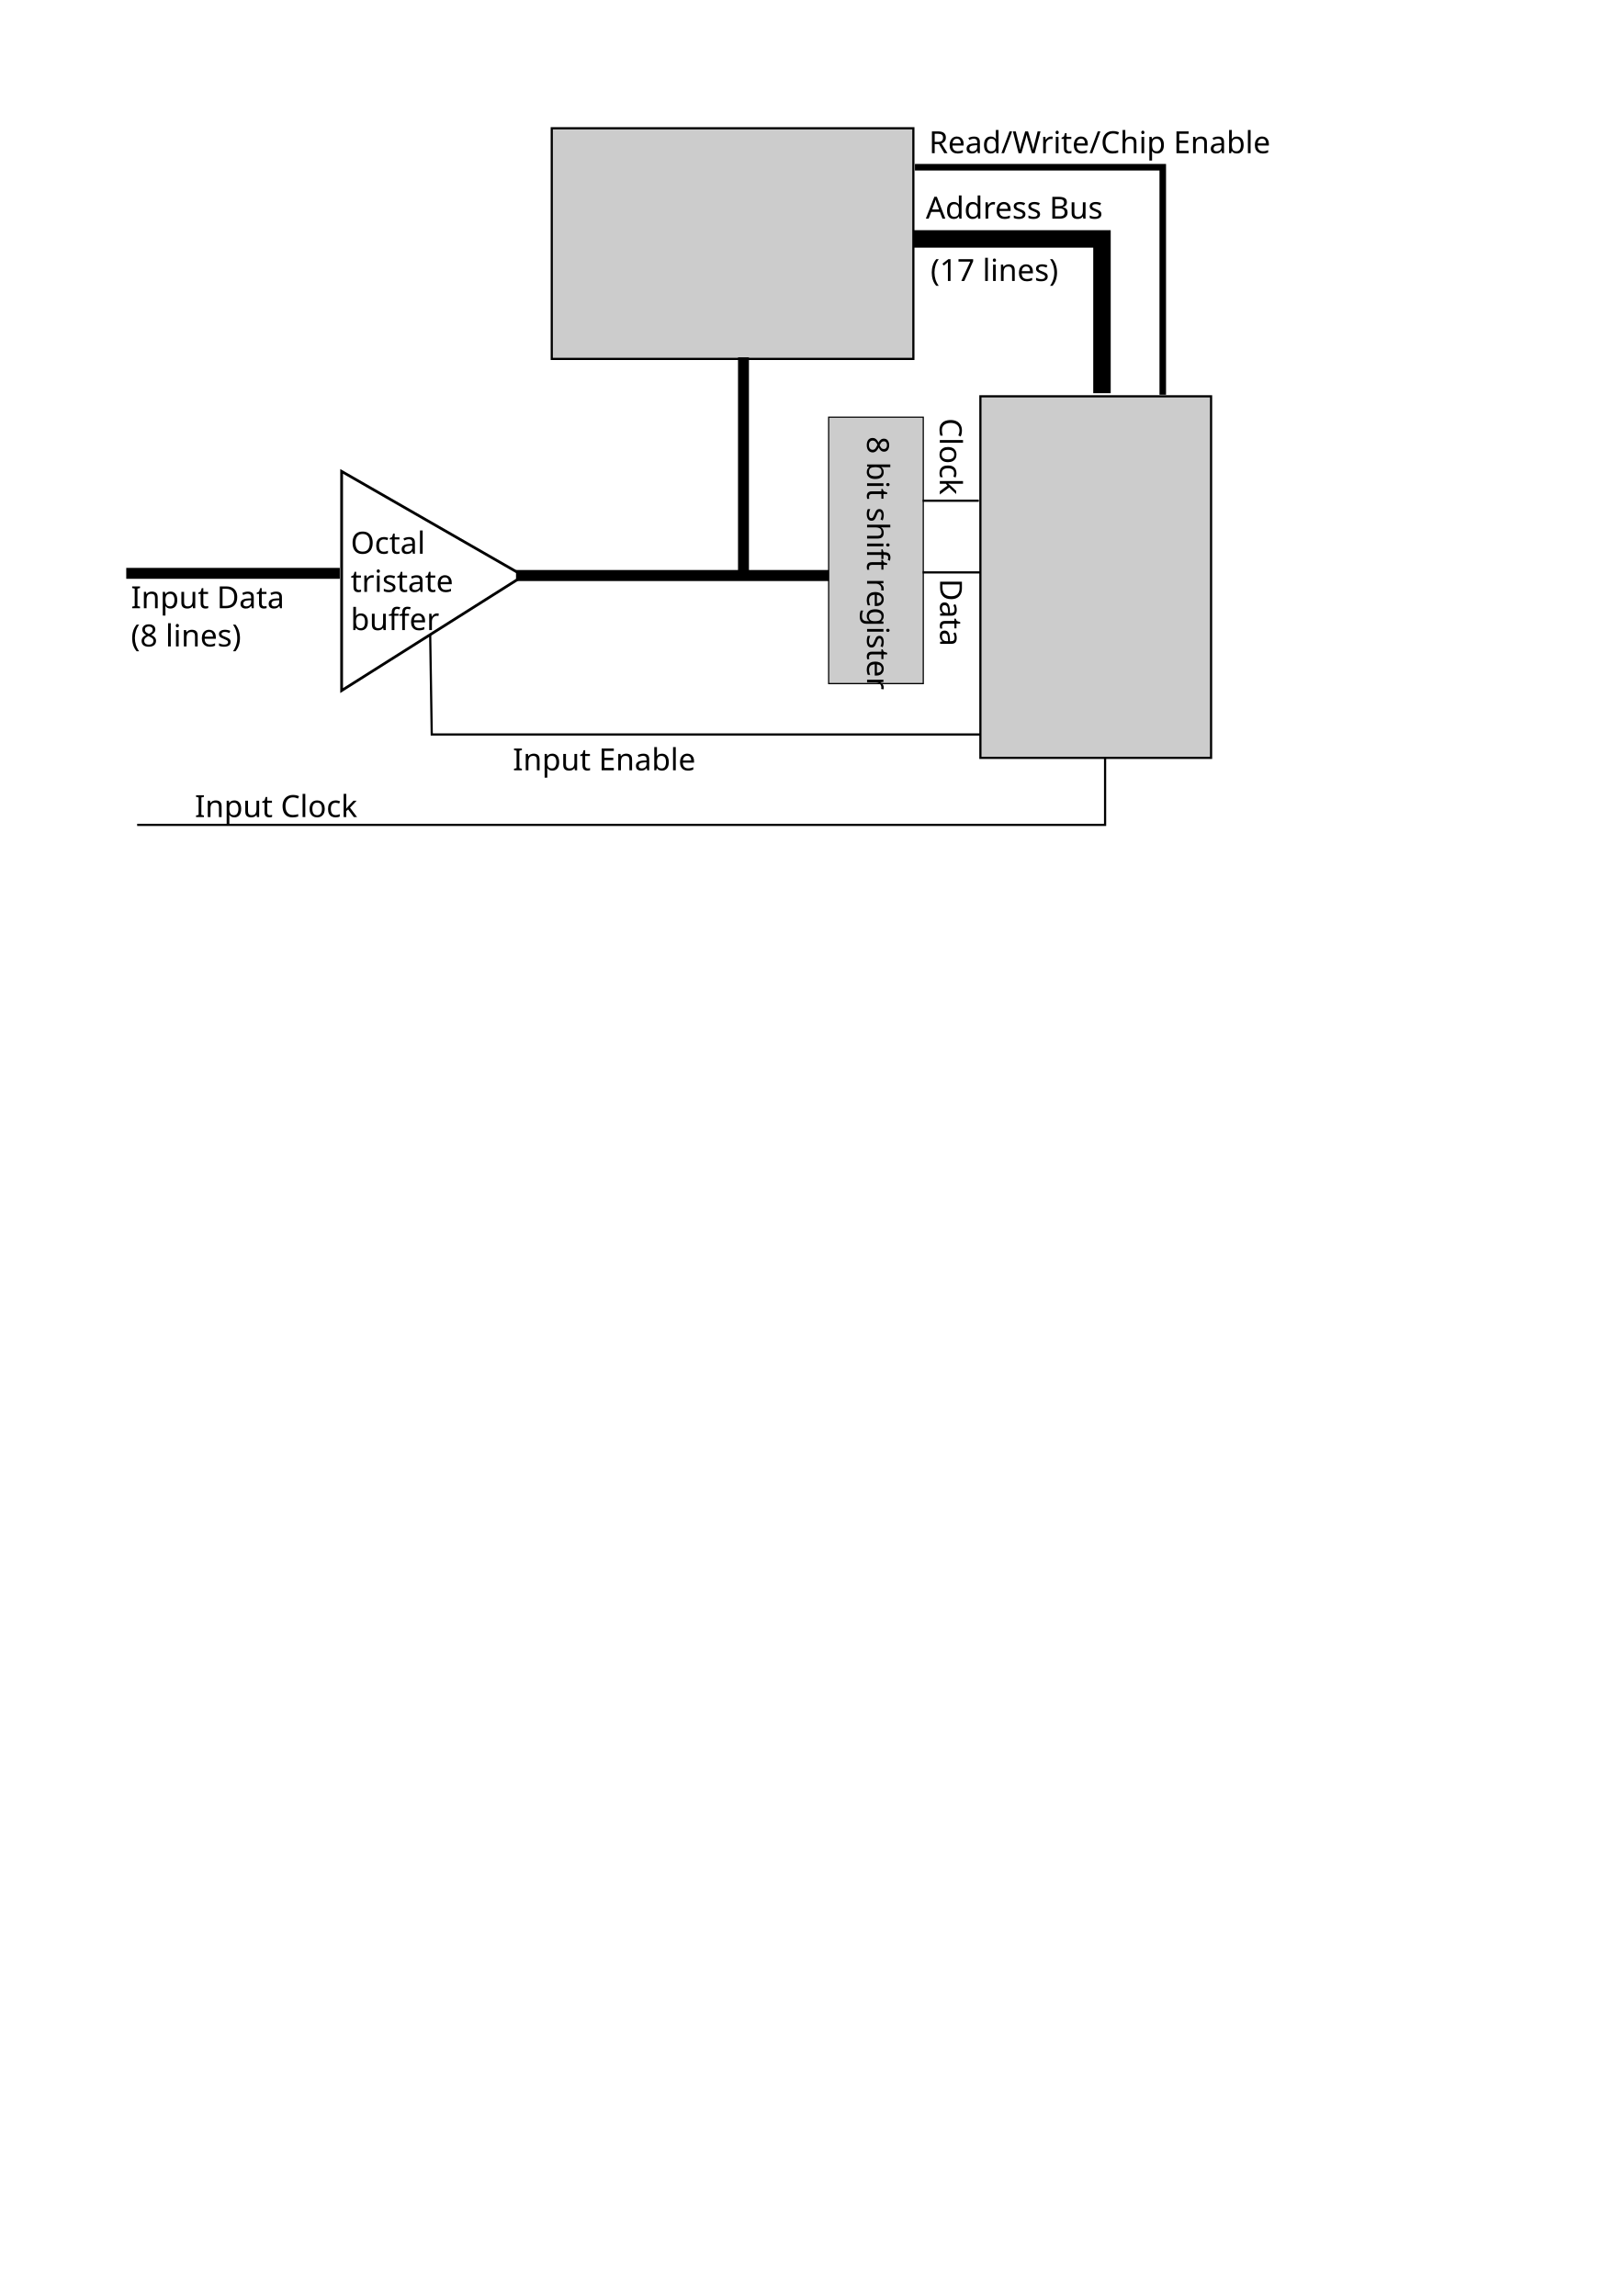
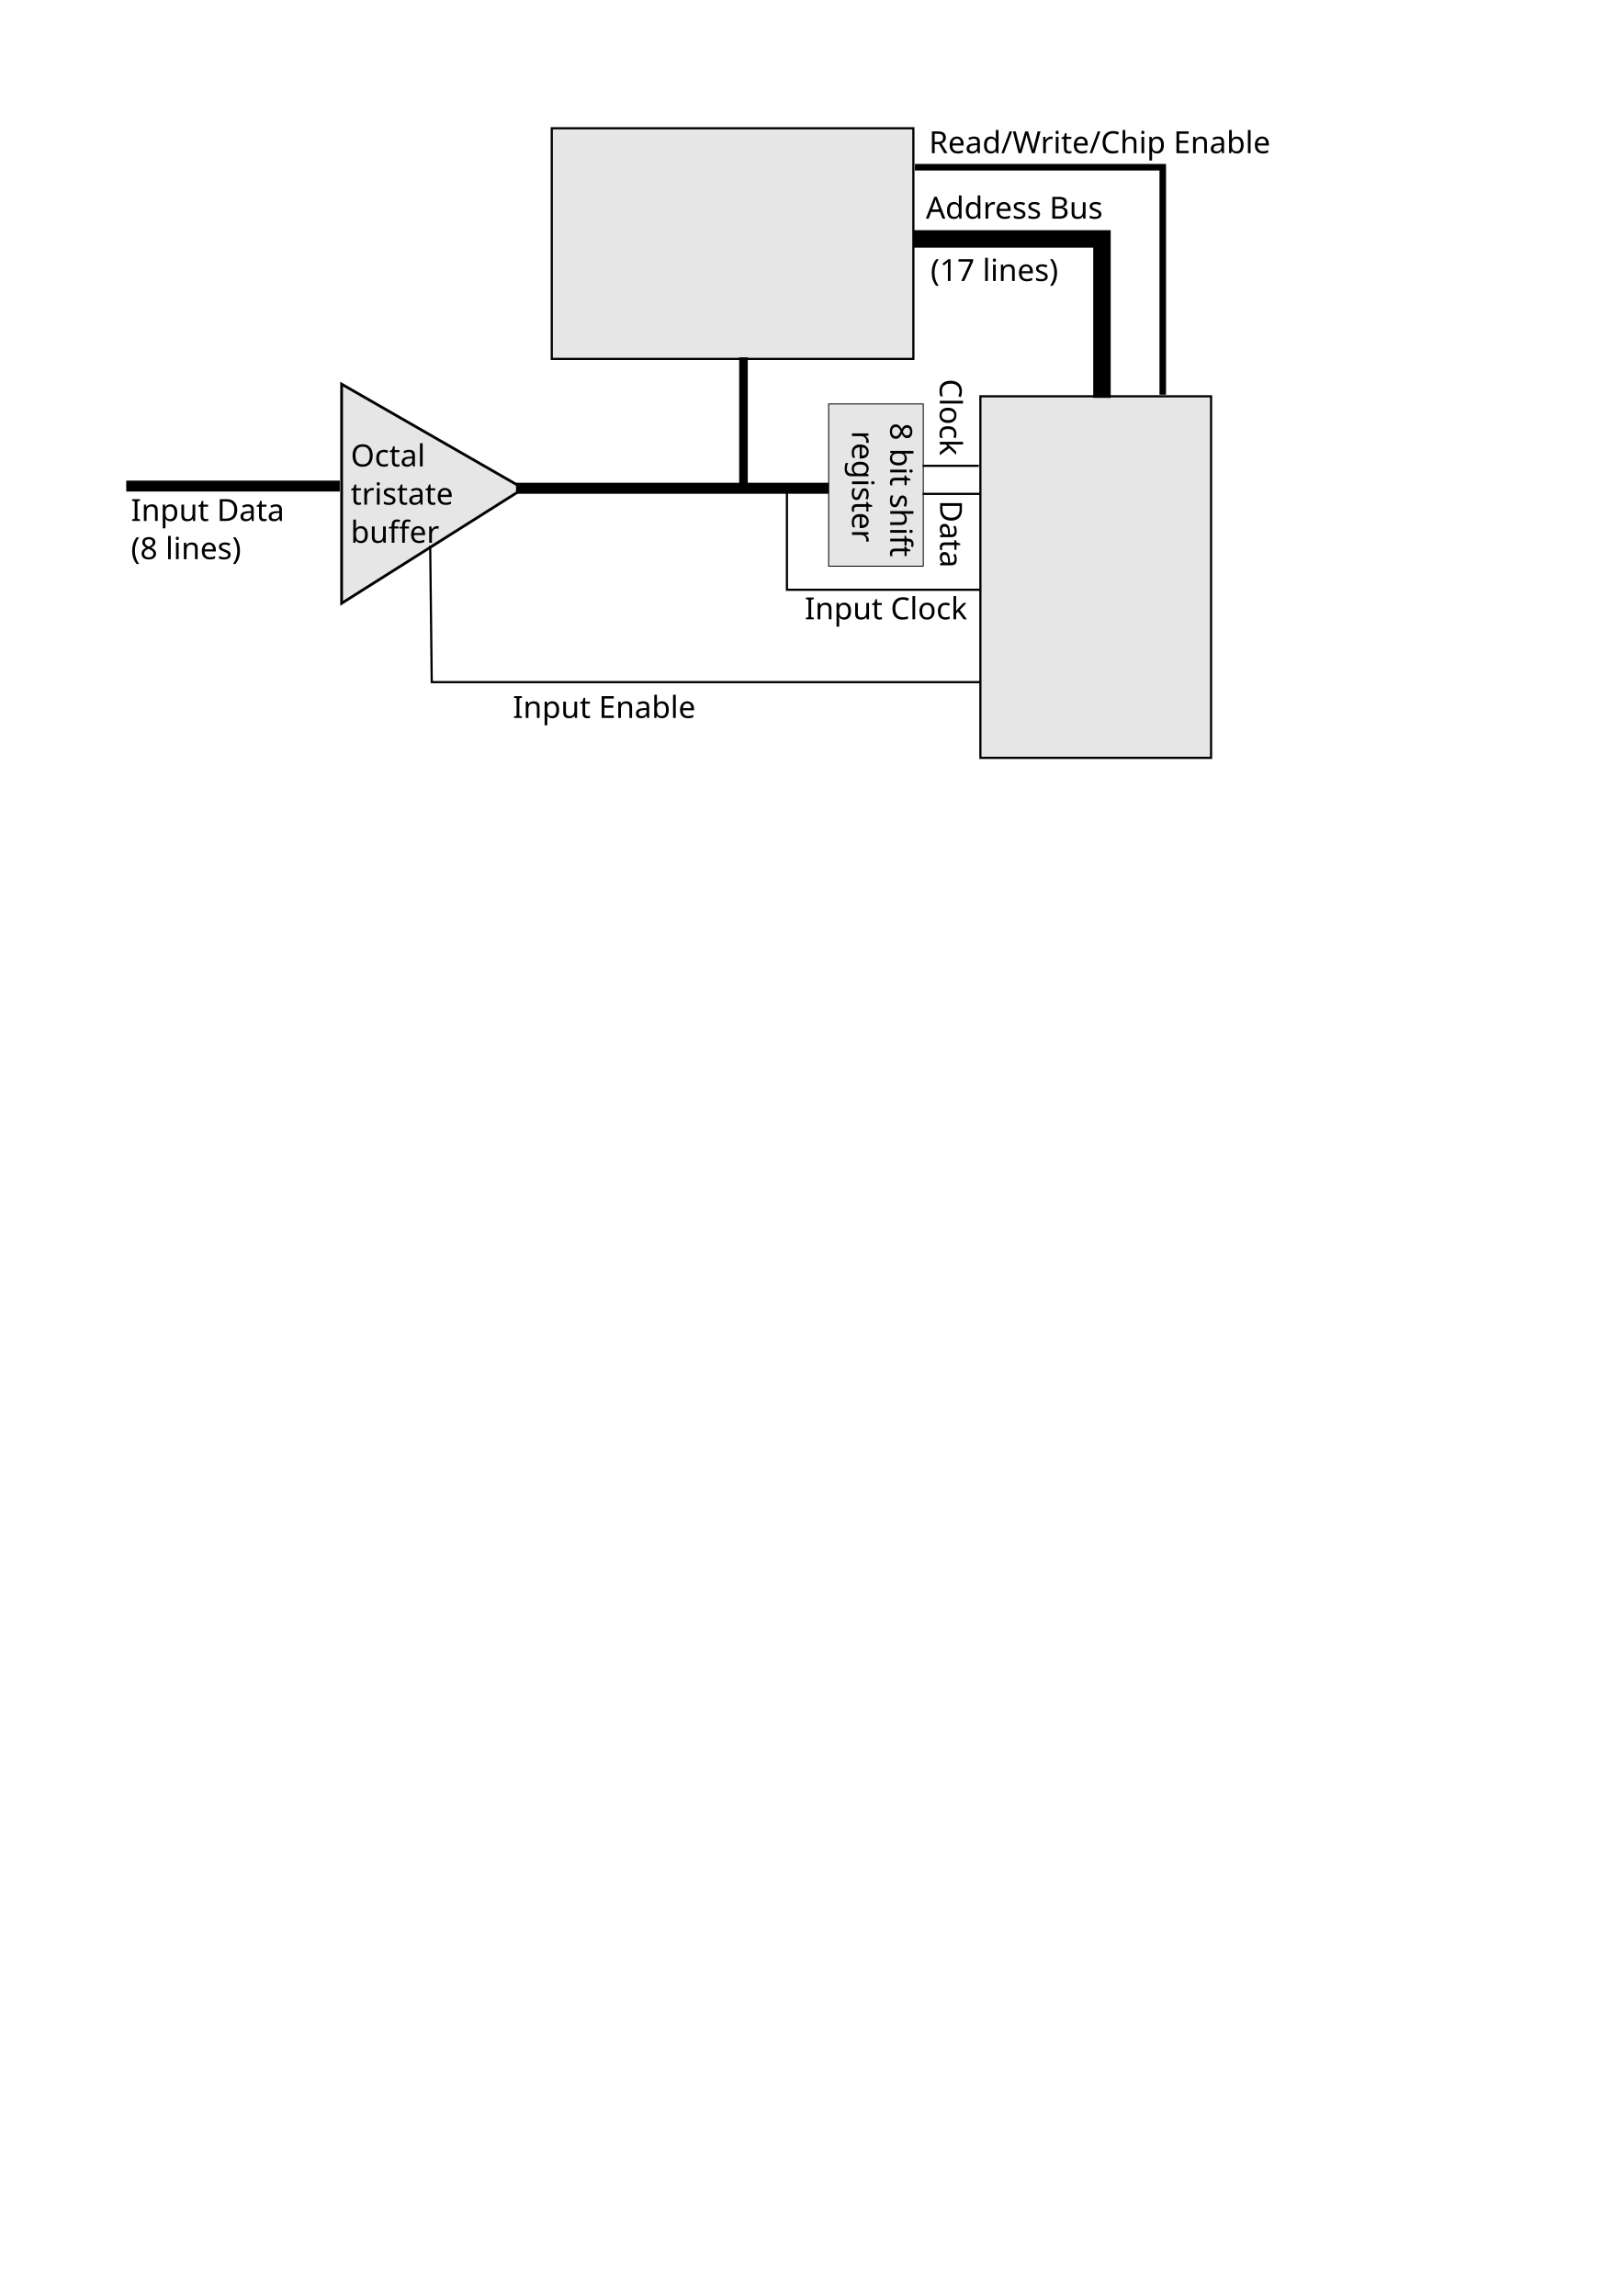
<svg xmlns="http://www.w3.org/2000/svg" width="744.094" height="1052.362" id="svg2" version="1.1">
  <defs id="defs4" />
  <g id="layer1">
-     <rect style="fill:#cccccc;fill-rule:evenodd;stroke:#000000;stroke-width:1px;stroke-linecap:butt;stroke-linejoin:miter;stroke-opacity:1" id="rect2985" width="105.714" height="165.714" x="449.286" y="181.648" />
+     <rect style="fill:#e6e6e6;fill-rule:evenodd;stroke:#000000;stroke-width:1px;stroke-linecap:butt;stroke-linejoin:miter;stroke-opacity:1" id="rect2985" width="105.714" height="165.714" x="449.286" y="181.648" />
    <flowRoot xml:space="preserve" id="flowRoot2987" style="font-size:40px;font-style:normal;font-weight:normal;line-height:125%;letter-spacing:0px;word-spacing:0px;fill:#000000;fill-opacity:1;stroke:none;font-family:Sans" transform="matrix(0,1,-1,0,697.3119,-221.5449)">
      <flowRegion id="flowRegion2989">
        <rect id="rect2991" width="169.286" height="32.857" x="402.857" y="180.934" ry="11.429" />
      </flowRegion>
      <flowPara id="flowPara2993" style="font-size:28px">PIC18F4550</flowPara>
    </flowRoot>
-     <rect style="fill:#cccccc;fill-rule:evenodd;stroke:#000000;stroke-width:1px;stroke-linecap:butt;stroke-linejoin:miter;stroke-opacity:1" id="rect2985-1" width="105.714" height="165.714" x="-164.505" y="252.857" transform="matrix(0,-1,1,0,0,0)" />
+     <rect style="fill:#e6e6e6;fill-rule:evenodd;stroke:#000000;stroke-width:1px;stroke-linecap:butt;stroke-linejoin:miter;stroke-opacity:1" id="rect2985-1" width="105.714" height="165.714" x="-164.505" y="252.857" transform="matrix(0,-1,1,0,0,0)" />
    <flowRoot xml:space="preserve" id="flowRoot2987-7" style="font-size:40px;font-style:normal;font-weight:normal;line-height:125%;letter-spacing:0px;word-spacing:0px;fill:#000000;fill-opacity:1;stroke:none;font-family:Sans" transform="translate(-149.3062,-82.83663)">
      <flowRegion id="flowRegion2989-4">
-         <rect id="rect2991-0" width="169.286" height="32.857" x="402.857" y="180.934" ry="11.429" />
+         <rect id="rect2991-0" width="156.429" height="30.714" x="402.857" y="180.934" ry="11.429" />
      </flowRegion>
-       <flowPara id="flowPara2993-9" style="font-size:28px">1Mbit SRAM</flowPara>
+       <flowPara id="flowPara2993-9" style="font-size:28px">1Mb SRAM</flowPara>
    </flowRoot>
-     <path style="fill:none;stroke:#000000;stroke-width:1.256px;stroke-linecap:butt;stroke-linejoin:miter;stroke-opacity:1" d="m 156.557,216.062 83.315,47.837 -83.315,52.621 z" id="path3025" />
+     <path style="fill:#e6e6e6;stroke:#000000;stroke-width:1.256px;stroke-linecap:butt;stroke-linejoin:miter;stroke-opacity:1" d="m 156.557,176.062 83.315,47.837 -83.315,52.621 z" id="path3025" />
    <flowRoot xml:space="preserve" id="flowRoot3027" style="fill:black;stroke:none;stroke-opacity:1;stroke-width:1px;stroke-linejoin:miter;stroke-linecap:butt;fill-opacity:1;font-family:Sans;font-style:normal;font-weight:normal;font-size:16px;line-height:125%;letter-spacing:0px;word-spacing:0px">
      <flowRegion id="flowRegion3029">
        <rect id="rect3031" width="110" height="65.714" x="83.571" y="296.648" style="font-size:16px" />
      </flowRegion>
      <flowPara id="flowPara3033" />
    </flowRoot>
-     <text xml:space="preserve" style="font-size:14px;font-style:normal;font-weight:normal;line-height:125%;letter-spacing:0px;word-spacing:0px;fill:#000000;fill-opacity:1;stroke:none;font-family:Sans" x="160.714" y="253.791" id="text3035">
-       <tspan id="tspan3037" x="160.714" y="253.791">Octal</tspan>
-       <tspan x="160.714" y="271.291" id="tspan3039">tristate</tspan>
-       <tspan x="160.714" y="288.791" id="tspan3041">buffer</tspan>
+     <text xml:space="preserve" style="font-size:14px;font-style:normal;font-weight:normal;line-height:125%;letter-spacing:0px;word-spacing:0px;fill:#000000;fill-opacity:1;stroke:none;font-family:Sans" x="160.714" y="213.791" id="text3035">
+       <tspan id="tspan3037" x="160.714" y="213.791">Octal</tspan>
+       <tspan x="160.714" y="231.291" id="tspan3039">tristate</tspan>
+       <tspan x="160.714" y="248.791" id="tspan3041">buffer</tspan>
    </text>
-     <path style="fill:none;stroke:#000000;stroke-width:8;stroke-linecap:butt;stroke-linejoin:miter;stroke-opacity:1;stroke-miterlimit:4;stroke-dasharray:none" d="m 418.571,109.505 86.429,0 0,70.714" id="path3043" />
-     <path style="fill:none;stroke:#000000;stroke-width:5.05;stroke-linecap:butt;stroke-linejoin:miter;stroke-miterlimit:4;stroke-opacity:1;stroke-dasharray:none" d="m 236.478,263.791 143.522,0" id="path3051" />
-     <path style="fill:none;stroke:#000000;stroke-width:5;stroke-linecap:butt;stroke-linejoin:miter;stroke-opacity:1;stroke-miterlimit:4;stroke-dasharray:none" d="m 340.714,163.791 0,99.286" id="path3053" />
-     <path style="fill:none;stroke:#000000;stroke-width:1px;stroke-linecap:butt;stroke-linejoin:miter;stroke-opacity:1" d="m 197.143,290.934 0.714,45.714 251.429,0" id="path3055" />
-     <path style="fill:none;stroke:#000000;stroke-width:5;stroke-linecap:butt;stroke-linejoin:miter;stroke-miterlimit:4;stroke-opacity:1;stroke-dasharray:none" d="m 155.714,262.791 -97.857,0" id="path3057" />
+     <path style="fill:none;stroke:#000000;stroke-width:8;stroke-linecap:butt;stroke-linejoin:miter;stroke-miterlimit:4;stroke-opacity:1;stroke-dasharray:none" d="m 418.571,109.505 86.429,0 0,72.857" id="path3043" />
+     <path style="fill:none;stroke:#000000;stroke-width:5.05;stroke-linecap:butt;stroke-linejoin:miter;stroke-miterlimit:4;stroke-opacity:1;stroke-dasharray:none" d="m 236.478,223.791 143.522,0" id="path3051" />
+     <path style="fill:none;stroke:#000000;stroke-width:3.945;stroke-linecap:butt;stroke-linejoin:miter;stroke-miterlimit:4;stroke-opacity:1;stroke-dasharray:none" d="m 340.714,163.791 0,61.82" id="path3053" />
+     <path style="fill:none;stroke:#000000;stroke-width:1px;stroke-linecap:butt;stroke-linejoin:miter;stroke-opacity:1" d="m 197.143,250.099 0.714,62.549 251.429,0" id="path3055" />
+     <path style="fill:none;stroke:#000000;stroke-width:5;stroke-linecap:butt;stroke-linejoin:miter;stroke-miterlimit:4;stroke-opacity:1;stroke-dasharray:none" d="m 155.714,222.791 -97.857,0" id="path3057" />
    <path style="fill:none;stroke:#000000;stroke-width:3;stroke-linecap:butt;stroke-linejoin:miter;stroke-opacity:1;stroke-miterlimit:4;stroke-dasharray:none" d="m 419.286,76.648 113.571,0 0,104.286" id="path3059" />
-     <text xml:space="preserve" style="font-size:14px;font-style:normal;font-weight:normal;line-height:125%;letter-spacing:0px;word-spacing:0px;fill:#000000;fill-opacity:1;stroke:none;font-family:Sans" x="60" y="278.791" id="text3829">
-       <tspan id="tspan3831" x="60" y="278.791">Input Data</tspan>
-       <tspan x="60" y="296.291" id="tspan3833">(8 lines)</tspan>
+     <text xml:space="preserve" style="font-size:14px;font-style:normal;font-weight:normal;line-height:125%;letter-spacing:0px;word-spacing:0px;fill:#000000;fill-opacity:1;stroke:none;font-family:Sans" x="60" y="238.791" id="text3829">
+       <tspan id="tspan3831" x="60" y="238.791">Input Data</tspan>
+       <tspan x="60" y="256.291" id="tspan3833">(8 lines)</tspan>
    </text>
-     <flowRoot xml:space="preserve" id="flowRoot3835" style="font-size:14px;font-style:normal;font-weight:normal;line-height:125%;letter-spacing:0px;word-spacing:0px;fill:#000000;fill-opacity:1;stroke:none;font-family:Sans" transform="translate(-3.571429,-5)">
+     <flowRoot xml:space="preserve" id="flowRoot3835" style="font-size:14px;font-style:normal;font-weight:normal;line-height:125%;letter-spacing:0px;word-spacing:0px;fill:#000000;fill-opacity:1;stroke:none;font-family:Sans" transform="translate(-28.32017,-39.85026)">
      <flowRegion id="flowRegion3837">
        <rect id="rect3839" width="119.286" height="19.286" x="254.286" y="273.791" />
      </flowRegion>
      <flowPara id="flowPara3841">Data bus (8 lines)</flowPara>
    </flowRoot>
-     <text xml:space="preserve" style="font-size:14px;font-style:normal;font-weight:normal;line-height:125%;letter-spacing:0px;word-spacing:0px;fill:#000000;fill-opacity:1;stroke:none;font-family:Sans" x="235" y="353.076" id="text3843">
-       <tspan id="tspan3845" x="235" y="353.076">Input Enable</tspan>
+     <text xml:space="preserve" style="font-size:14px;font-style:normal;font-weight:normal;line-height:125%;letter-spacing:0px;word-spacing:0px;fill:#000000;fill-opacity:1;stroke:none;font-family:Sans" x="235" y="329.076" id="text3843">
+       <tspan id="tspan3845" x="235" y="329.076">Input Enable</tspan>
    </text>
    <text xml:space="preserve" style="font-size:14px;font-style:normal;font-weight:normal;line-height:125%;letter-spacing:0px;word-spacing:0px;fill:#000000;fill-opacity:1;stroke:none;font-family:Sans" x="424.286" y="100.219" id="text3847">
      <tspan x="424.286" y="100.219" id="tspan3853">Address Bus</tspan>
    </text>
    <text xml:space="preserve" style="font-size:14px;font-style:normal;font-weight:normal;line-height:125%;letter-spacing:0px;word-spacing:0px;fill:#000000;fill-opacity:1;stroke:none;font-family:Sans" x="426.429" y="128.791" id="text3859">
      <tspan id="tspan3861" x="426.429" y="128.791">(17 lines)</tspan>
    </text>
-     <rect style="fill:#cccccc;fill-rule:evenodd;stroke:#000000;stroke-width:0.55px;stroke-linecap:butt;stroke-linejoin:miter;stroke-opacity:1" id="rect2985-1-4" width="122.119" height="43.357" x="-313.326" y="379.75" transform="matrix(0,-1,1,0,0,0)" />
+     <rect style="fill:#e6e6e6;fill-rule:evenodd;stroke:#000000;stroke-width:0.429px;stroke-linecap:butt;stroke-linejoin:miter;stroke-opacity:1" id="rect2985-1-4" width="74.356" height="43.357" x="-259.502" y="379.75" transform="matrix(0,-1,1,0,0,0)" />
    <flowRoot xml:space="preserve" id="flowRoot3881" style="fill:black;stroke:none;stroke-opacity:1;stroke-width:1px;stroke-linejoin:miter;stroke-linecap:butt;fill-opacity:1;font-family:Sans;font-style:normal;font-weight:normal;font-size:14px;line-height:125%;letter-spacing:0px;word-spacing:0px">
      <flowRegion id="flowRegion3883">
        <rect id="rect3885" width="122.143" height="88.571" x="352.857" y="372.362" />
      </flowRegion>
      <flowPara id="flowPara3887" />
    </flowRoot>
    <flowRoot xml:space="preserve" id="flowRoot3889" style="fill:black;stroke:none;stroke-opacity:1;stroke-width:1px;stroke-linejoin:miter;stroke-linecap:butt;fill-opacity:1;font-family:Sans;font-style:normal;font-weight:normal;font-size:14px;line-height:125%;letter-spacing:0px;word-spacing:0px">
      <flowRegion id="flowRegion3891">
        <rect id="rect3893" width="90.714" height="85.714" x="357.143" y="387.362" />
      </flowRegion>
      <flowPara id="flowPara3895" />
    </flowRoot>
-     <text xml:space="preserve" style="font-size:14px;font-style:normal;font-weight:normal;line-height:125%;letter-spacing:0px;word-spacing:0px;fill:#000000;fill-opacity:1;stroke:none;font-family:Sans" x="200.046" y="-397.356" id="text3897" transform="matrix(0,1,-1,0,0,0)">
-       <tspan id="tspan3899" x="200.046" y="-397.356">8 bit shift register</tspan>
+     <text xml:space="preserve" style="font-size:14px;font-style:normal;font-weight:normal;line-height:125%;letter-spacing:0px;word-spacing:0px;fill:#000000;fill-opacity:1;stroke:none;font-family:Sans" x="193.823" y="-407.962" id="text3897" transform="matrix(0,1,-1,0,0,0)">
+       <tspan id="tspan3899" x="193.823" y="-407.962">8 bit shift</tspan>
+       <tspan x="193.823" y="-390.462" id="tspan3042"> register</tspan>
    </text>
-     <path style="fill:none;stroke:#000000;stroke-width:1px;stroke-linecap:butt;stroke-linejoin:miter;stroke-opacity:1" d="m 422.857,229.505 25.714,0" id="path3901" />
-     <path style="fill:none;stroke:#000000;stroke-width:1px;stroke-linecap:butt;stroke-linejoin:miter;stroke-opacity:1" d="m 422.857,262.362 26.429,0" id="path3903" />
-     <text xml:space="preserve" style="font-size:14px;font-style:normal;font-weight:normal;line-height:125%;letter-spacing:0px;word-spacing:0px;fill:#000000;fill-opacity:1;stroke:none;font-family:Sans" x="265.258" y="-430.818" id="text3905" transform="matrix(0,1,-1,0,0,0)">
-       <tspan id="tspan3907" x="265.258" y="-430.818">Data</tspan>
+     <path style="fill:none;stroke:#000000;stroke-width:1px;stroke-linecap:butt;stroke-linejoin:miter;stroke-opacity:1" d="m 422.857,213.505 25.714,0" id="path3901" />
+     <path style="fill:none;stroke:#000000;stroke-width:1px;stroke-linecap:butt;stroke-linejoin:miter;stroke-opacity:1" d="m 422.857,226.362 26.429,0" id="path3903" />
+     <text xml:space="preserve" style="font-size:14px;font-style:normal;font-weight:normal;line-height:125%;letter-spacing:0px;word-spacing:0px;fill:#000000;fill-opacity:1;stroke:none;font-family:Sans" x="229.258" y="-430.818" id="text3905" transform="matrix(0,1,-1,0,0,0)">
+       <tspan id="tspan3907" x="229.258" y="-430.818">Data</tspan>
    </text>
-     <text xml:space="preserve" style="font-size:14px;font-style:normal;font-weight:normal;line-height:125%;letter-spacing:0px;word-spacing:0px;fill:#000000;fill-opacity:1;stroke:none;font-family:Sans" x="191.659" y="-430.681" id="text3909" transform="matrix(0,1,-1,0,0,0)">
-       <tspan id="tspan3911" x="191.659" y="-430.681">Clock</tspan>
+     <text xml:space="preserve" style="font-size:14px;font-style:normal;font-weight:normal;line-height:125%;letter-spacing:0px;word-spacing:0px;fill:#000000;fill-opacity:1;stroke:none;font-family:Sans" x="173.659" y="-430.681" id="text3909" transform="matrix(0,1,-1,0,0,0)">
+       <tspan id="tspan3911" x="173.659" y="-430.681">Clock</tspan>
    </text>
    <text xml:space="preserve" style="font-size:14px;font-style:normal;font-weight:normal;line-height:125%;letter-spacing:0px;word-spacing:0px;fill:#000000;fill-opacity:1;stroke:none;font-family:Sans" x="425.714" y="70.219" id="text3913">
      <tspan id="tspan3915" x="425.714" y="70.219">Read/Write/Chip Enable</tspan>
    </text>
-     <path style="fill:none;stroke:#000000;stroke-width:1px;stroke-linecap:butt;stroke-linejoin:miter;stroke-opacity:1" d="m 62.857,378.076 443.571,0 0,-30.714" id="path3917" />
-     <text xml:space="preserve" style="font-size:14px;font-style:normal;font-weight:normal;line-height:125%;letter-spacing:0px;word-spacing:0px;fill:#000000;fill-opacity:1;stroke:none;font-family:Sans" x="89.286" y="374.505" id="text3919">
-       <tspan id="tspan3921" x="89.286" y="374.505">Input Clock</tspan>
+     <text xml:space="preserve" style="font-size:14px;font-style:normal;font-weight:normal;line-height:125%;letter-spacing:0px;word-spacing:0px;fill:#000000;fill-opacity:1;stroke:none;font-family:Sans" x="368.766" y="283.87" id="text3919">
+       <tspan id="tspan3921" x="368.766" y="283.87">Input Clock</tspan>
    </text>
+     <path style="fill:none;stroke:#000000;stroke-width:1px;stroke-linecap:butt;stroke-linejoin:miter;stroke-opacity:1" d="m 449.518,270.318 -88.893,0 0,-45.776" id="path3044" />
  </g>
</svg>
